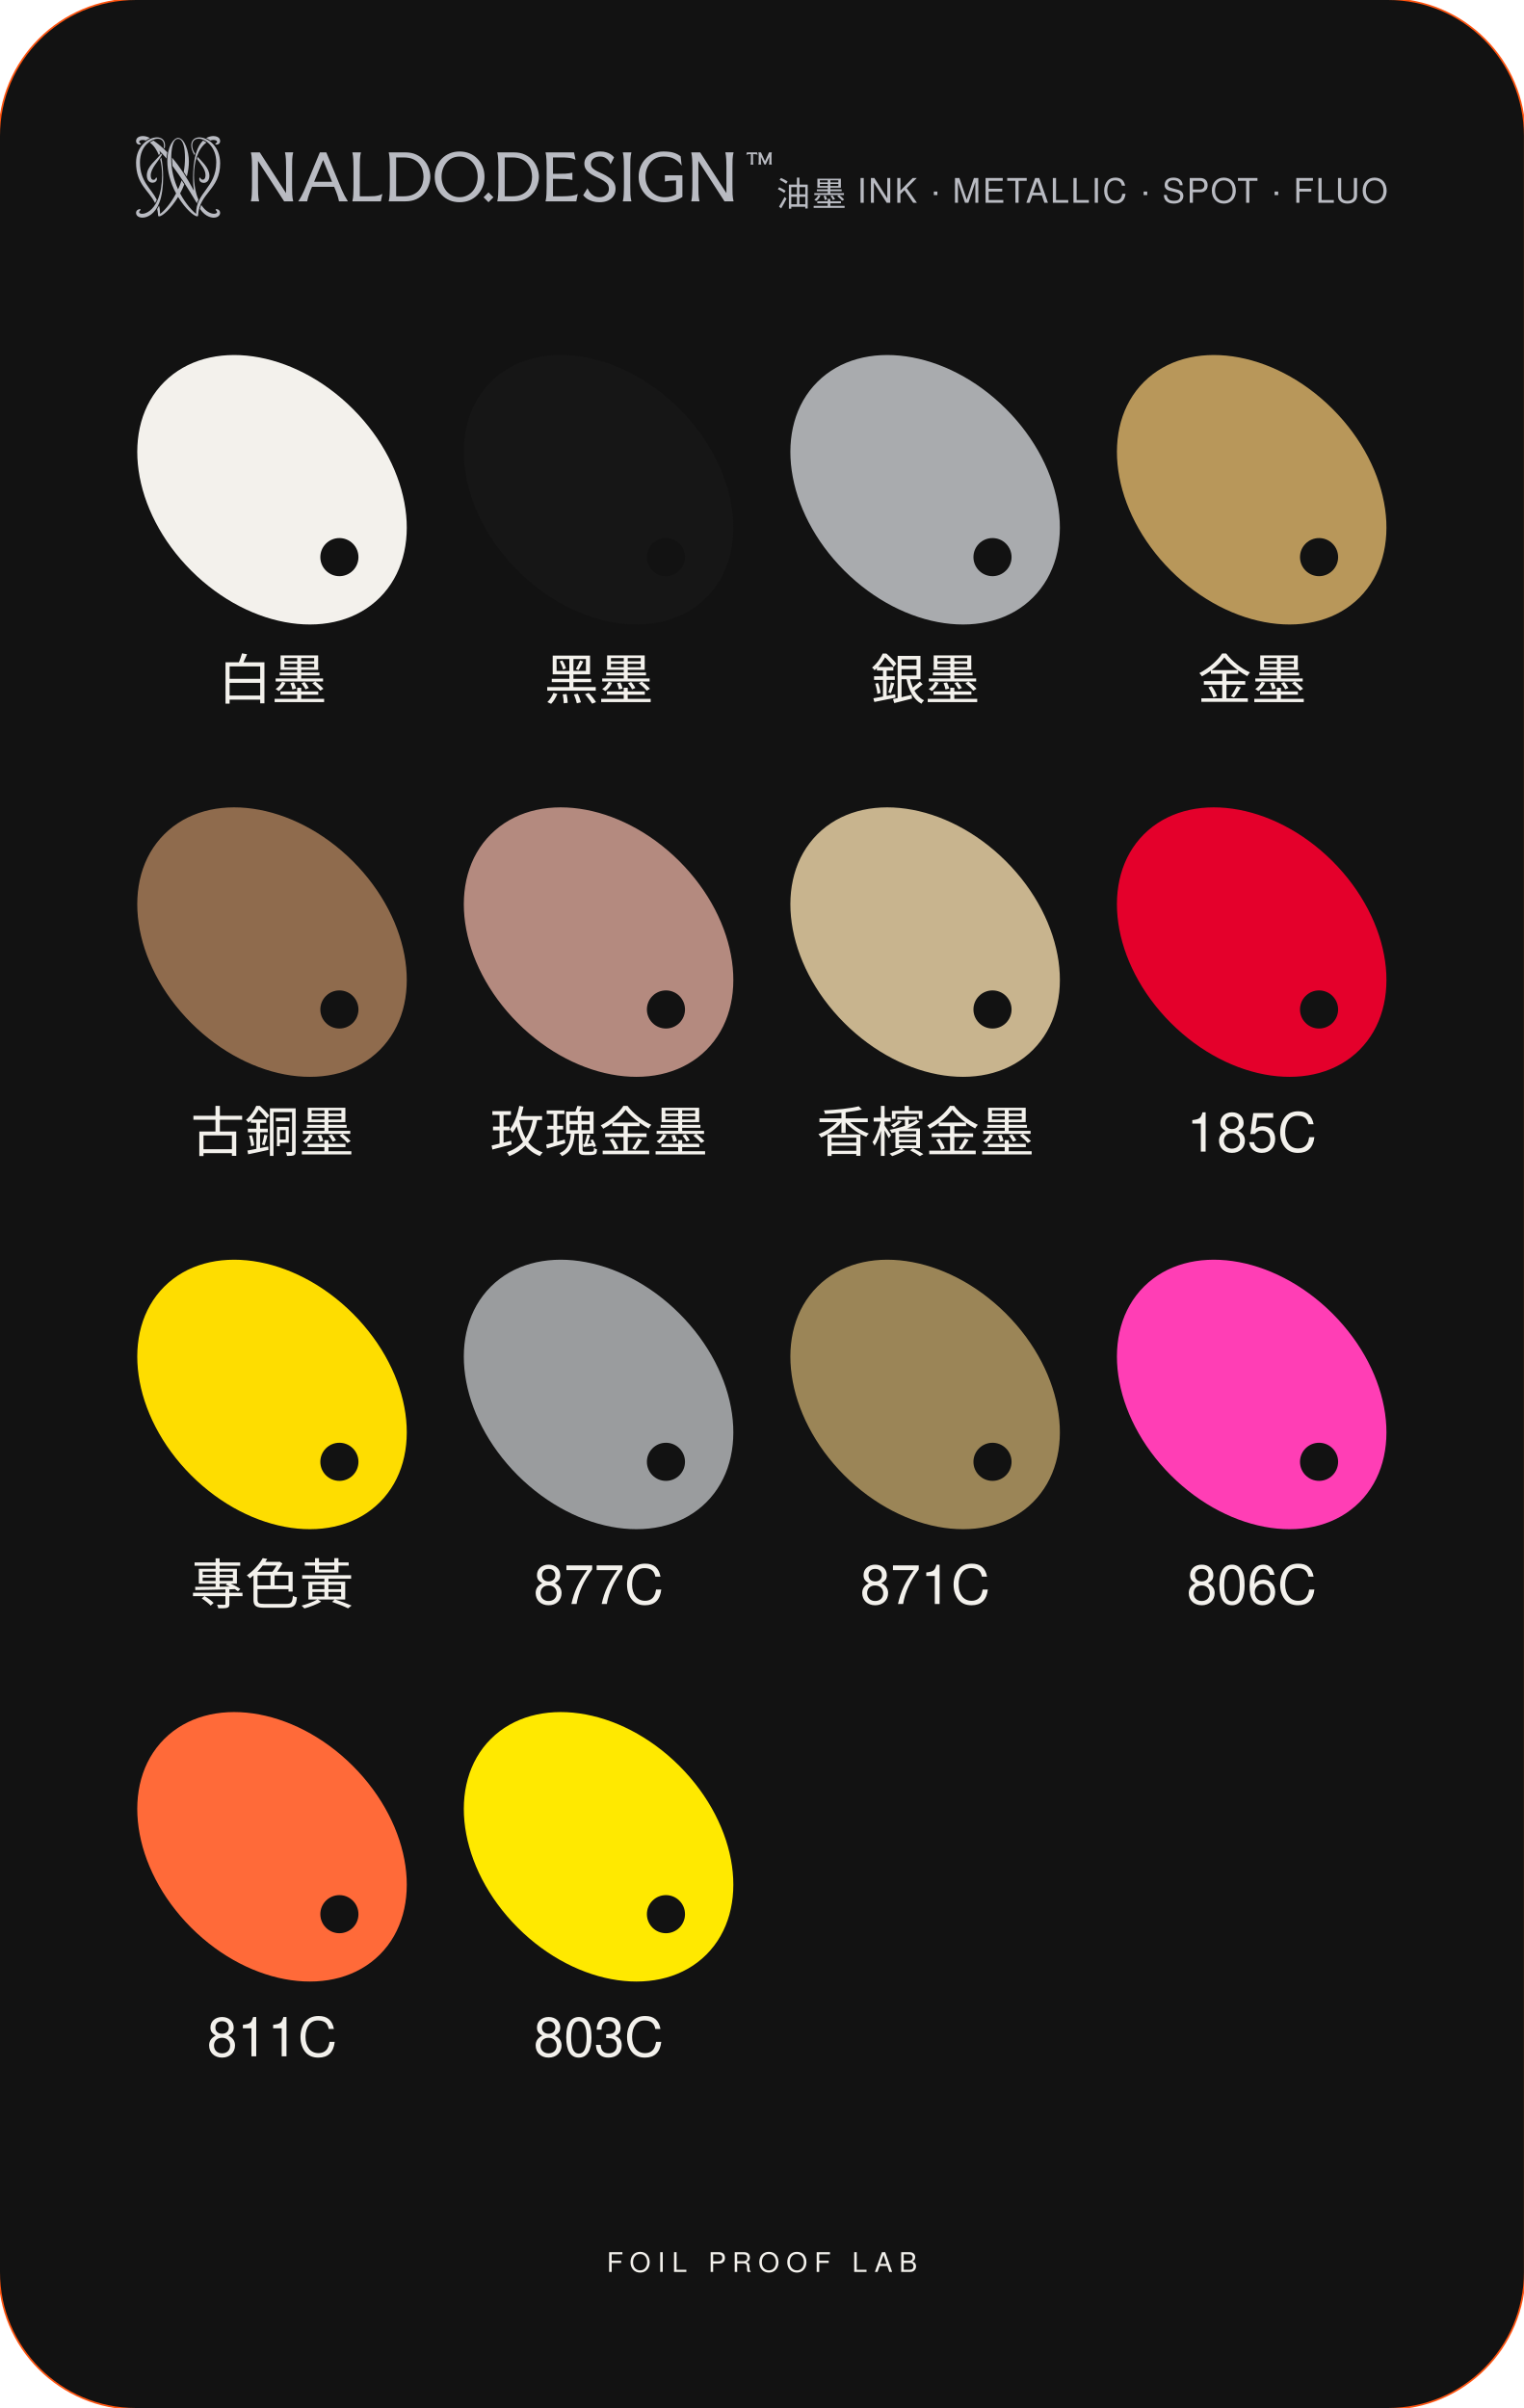
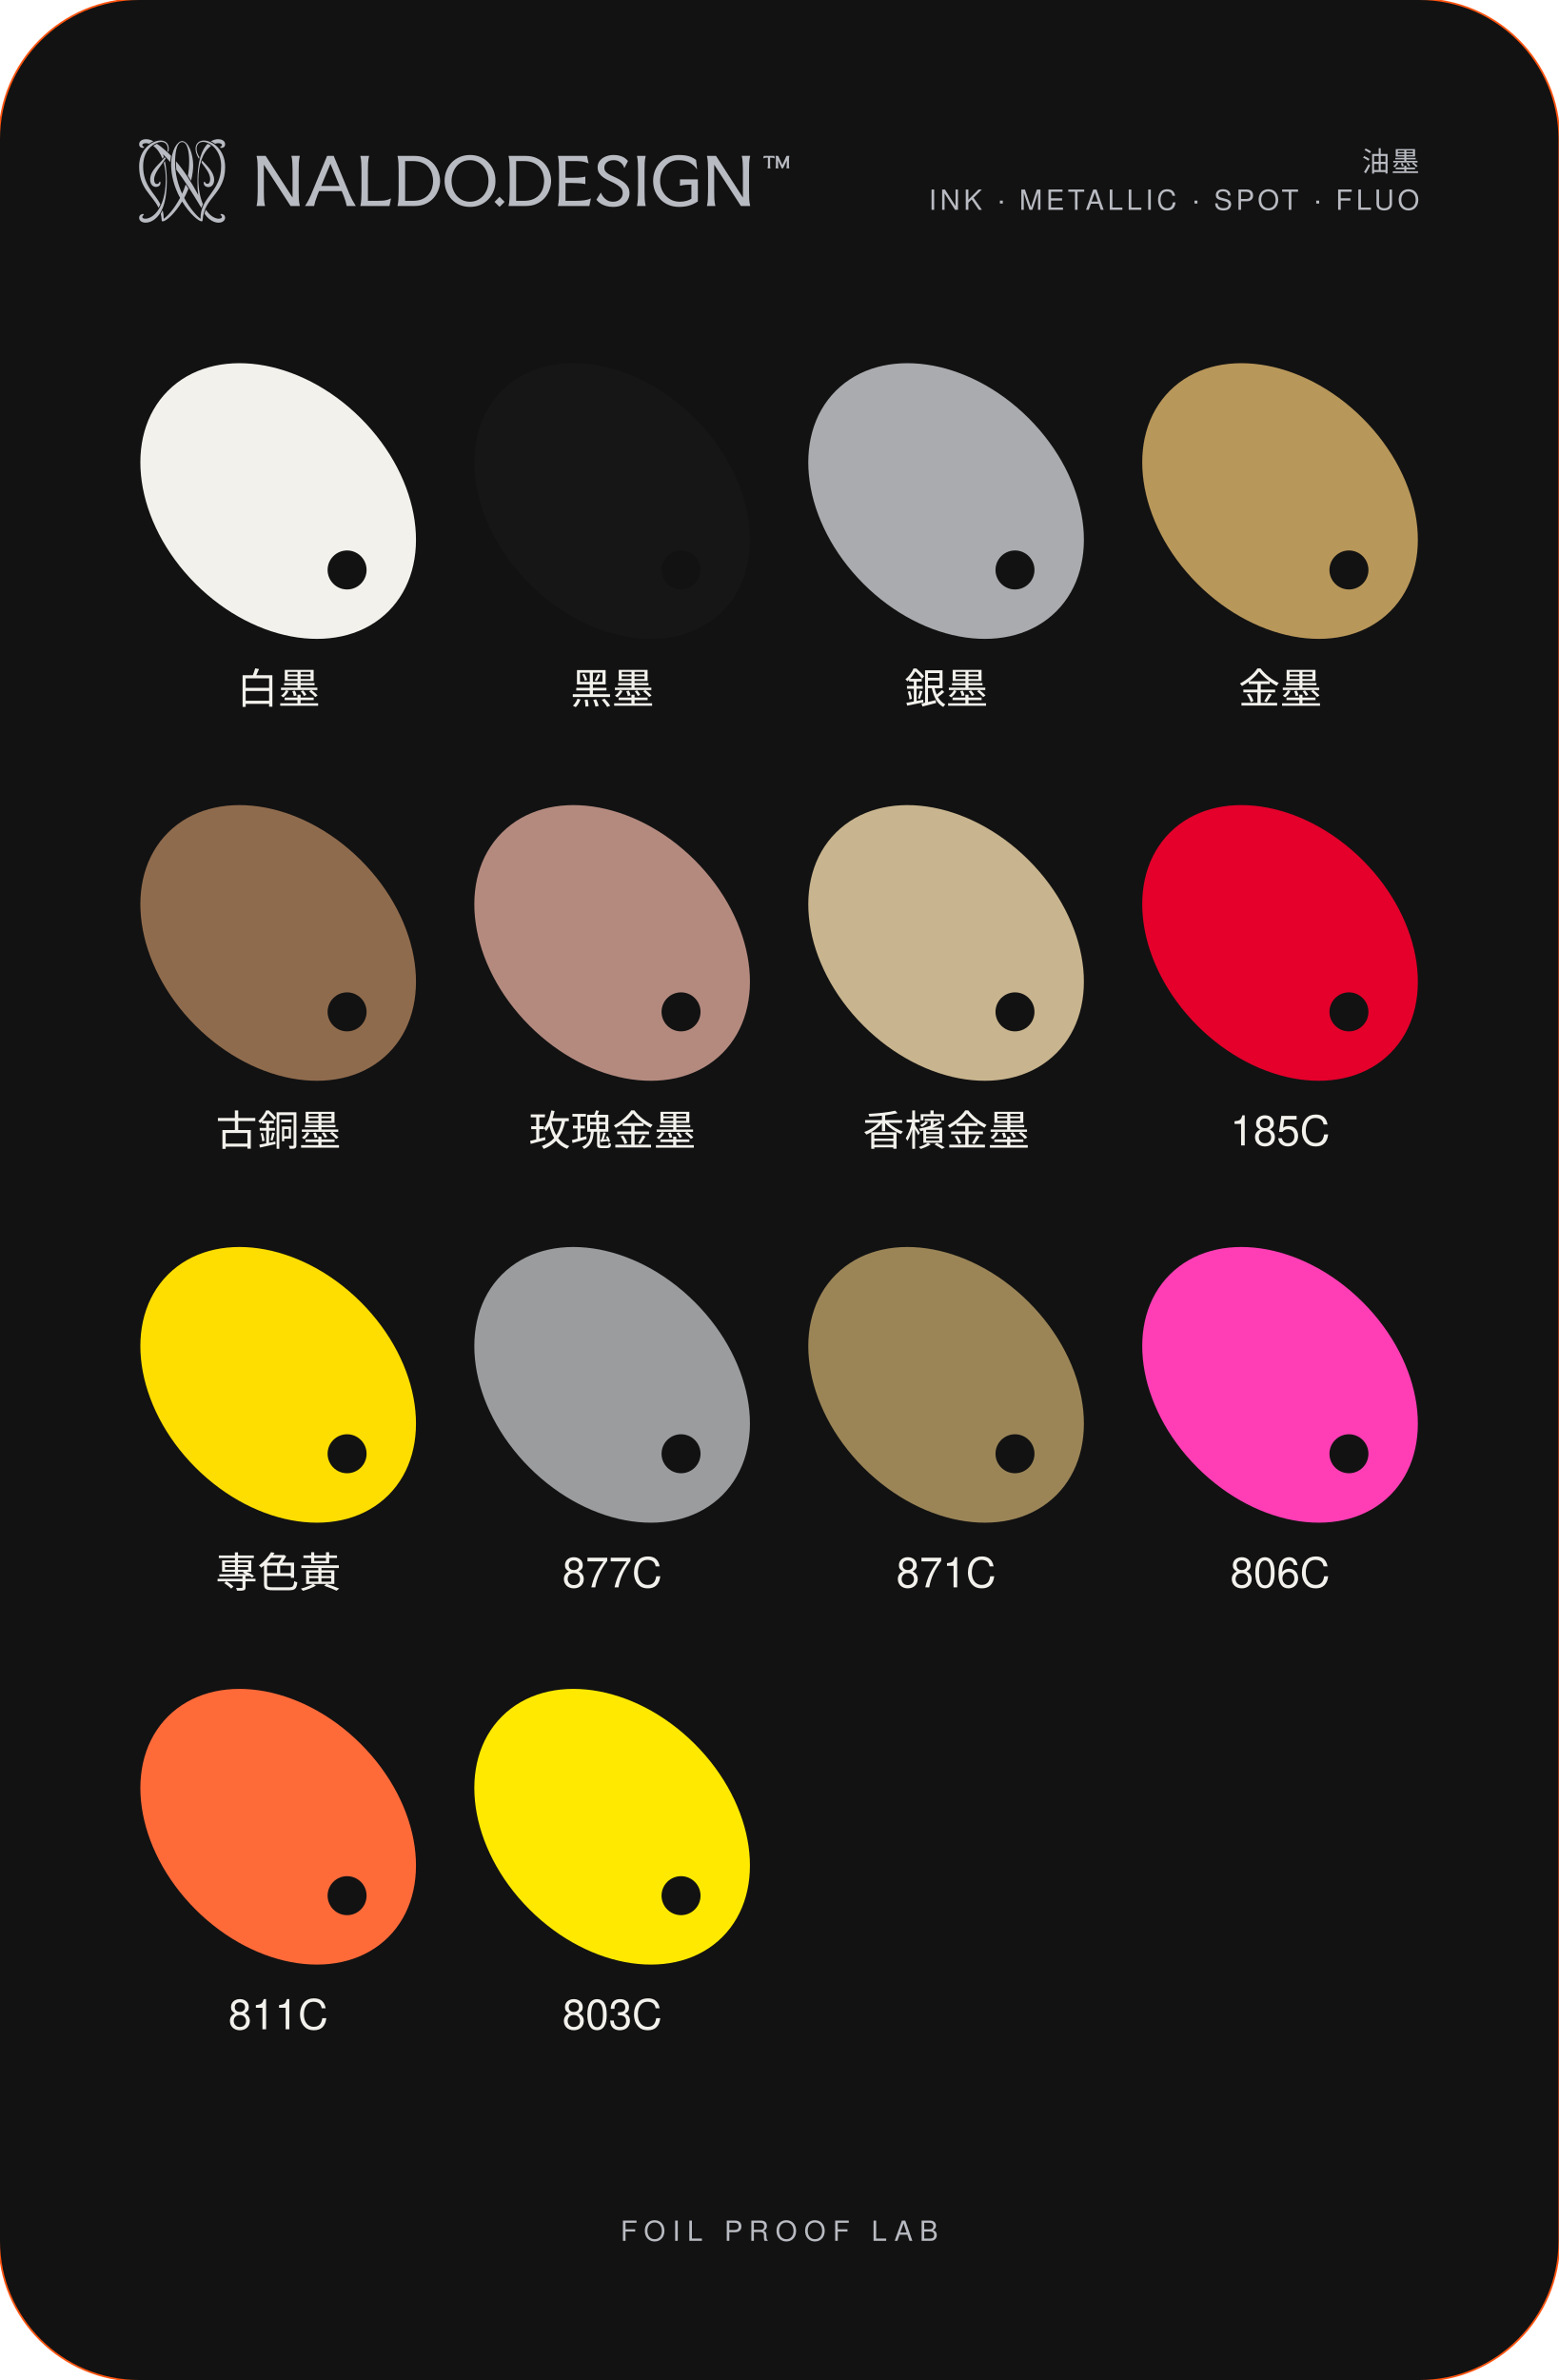
- <svg xmlns="http://www.w3.org/2000/svg" viewBox="0 0 448 708" width="448" height="708">
+ <svg xmlns="http://www.w3.org/2000/svg" viewBox="0 0 448 684" width="448" height="684">
  <g id="刀模">
-     <rect x="0" y="0" width="448" height="708" rx="40" fill="none" stroke="#ff5511" stroke-width="1" />
+     <rect x="0" y="0" width="448" height="684" rx="40" fill="none" stroke="#ff5511" stroke-width="1" />
  </g>
  <g id="紙_銅版紙 #121212 0.5mm">
-     <rect x="0" y="0" width="448" height="708" rx="40" fill="#121212" />
+     <rect x="0" y="0" width="448" height="684" rx="40" fill="#121212" />
  </g>
  <g id="印刷_白墨">
    <path transform="translate(40 104) scale(0.22409)" d="M284.421 72.421C362.526 150.526 378.355 261.33 319.777 319.909C261.198 378.487 150.394 362.658 72.289 284.553C-5.816 206.449 -21.645 95.645 36.934 37.066C95.513 -21.513 206.316 -5.684 284.421 72.421ZM284.421 249.198C274.658 239.435 258.829 239.435 249.066 249.198C239.303 258.961 239.303 274.79 249.066 284.553C258.829 294.316 274.658 294.316 284.421 284.553C294.184 274.79 294.184 258.961 284.421 249.198Z" fill="#f3f1ec" />
  </g>
  <g id="印刷_黑墨">
    <path transform="translate(136 104) scale(0.22409)" d="M284.421 72.421C362.526 150.526 378.355 261.33 319.777 319.909C261.198 378.487 150.394 362.658 72.289 284.553C-5.816 206.449 -21.645 95.645 36.934 37.066C95.513 -21.513 206.316 -5.684 284.421 72.421ZM284.421 249.198C274.658 239.435 258.829 239.435 249.066 249.198C239.303 258.961 239.303 274.79 249.066 284.553C258.829 294.316 274.658 294.316 284.421 284.553C294.184 274.79 294.184 258.961 284.421 249.198Z" fill="#161616" />
  </g>
  <g id="印刷_銀墨">
    <path transform="translate(232 104) scale(0.22409)" d="M284.421 72.421C362.526 150.526 378.355 261.33 319.777 319.909C261.198 378.487 150.394 362.658 72.289 284.553C-5.816 206.449 -21.645 95.645 36.934 37.066C95.513 -21.513 206.316 -5.684 284.421 72.421ZM284.421 249.198C274.658 239.435 258.829 239.435 249.066 249.198C239.303 258.961 239.303 274.79 249.066 284.553C258.829 294.316 274.658 294.316 284.421 284.553C294.184 274.79 294.184 258.961 284.421 249.198Z" fill="#a9abae" />
  </g>
  <g id="印刷_金墨">
    <path transform="translate(328 104) scale(0.22409)" d="M284.421 72.421C362.526 150.526 378.355 261.33 319.777 319.909C261.198 378.487 150.394 362.658 72.289 284.553C-5.816 206.449 -21.645 95.645 36.934 37.066C95.513 -21.513 206.316 -5.684 284.421 72.421ZM284.421 249.198C274.658 239.435 258.829 239.435 249.066 249.198C239.303 258.961 239.303 274.79 249.066 284.553C258.829 294.316 274.658 294.316 284.421 284.553C294.184 274.79 294.184 258.961 284.421 249.198Z" fill="#b8975a" />
  </g>
  <g id="印刷_古銅墨">
-     <path transform="translate(40 237) scale(0.22409)" d="M284.421 72.421C362.526 150.526 378.355 261.33 319.777 319.909C261.198 378.487 150.394 362.658 72.289 284.553C-5.816 206.449 -21.645 95.645 36.934 37.066C95.513 -21.513 206.316 -5.684 284.421 72.421ZM284.421 249.198C274.658 239.435 258.829 239.435 249.066 249.198C239.303 258.961 239.303 274.79 249.066 284.553C258.829 294.316 274.658 294.316 284.421 284.553C294.184 274.79 294.184 258.961 284.421 249.198Z" fill="#8f6b4d" />
+     <path transform="translate(40 231) scale(0.22409)" d="M284.421 72.421C362.526 150.526 378.355 261.33 319.777 319.909C261.198 378.487 150.394 362.658 72.289 284.553C-5.816 206.449 -21.645 95.645 36.934 37.066C95.513 -21.513 206.316 -5.684 284.421 72.421ZM284.421 249.198C274.658 239.435 258.829 239.435 249.066 249.198C239.303 258.961 239.303 274.79 249.066 284.553C258.829 294.316 274.658 294.316 284.421 284.553C294.184 274.79 294.184 258.961 284.421 249.198Z" fill="#8f6b4d" />
  </g>
  <g id="印刷_玫瑰金墨">
-     <path transform="translate(136 237) scale(0.22409)" d="M284.421 72.421C362.526 150.526 378.355 261.33 319.777 319.909C261.198 378.487 150.394 362.658 72.289 284.553C-5.816 206.449 -21.645 95.645 36.934 37.066C95.513 -21.513 206.316 -5.684 284.421 72.421ZM284.421 249.198C274.658 239.435 258.829 239.435 249.066 249.198C239.303 258.961 239.303 274.79 249.066 284.553C258.829 294.316 274.658 294.316 284.421 284.553C294.184 274.79 294.184 258.961 284.421 249.198Z" fill="#b48a7f" />
+     <path transform="translate(136 231) scale(0.22409)" d="M284.421 72.421C362.526 150.526 378.355 261.33 319.777 319.909C261.198 378.487 150.394 362.658 72.289 284.553C-5.816 206.449 -21.645 95.645 36.934 37.066C95.513 -21.513 206.316 -5.684 284.421 72.421ZM284.421 249.198C274.658 239.435 258.829 239.435 249.066 249.198C239.303 258.961 239.303 274.79 249.066 284.553C258.829 294.316 274.658 294.316 284.421 284.553C294.184 274.79 294.184 258.961 284.421 249.198Z" fill="#b48a7f" />
  </g>
  <g id="印刷_香檳金墨">
-     <path transform="translate(232 237) scale(0.22409)" d="M284.421 72.421C362.526 150.526 378.355 261.33 319.777 319.909C261.198 378.487 150.394 362.658 72.289 284.553C-5.816 206.449 -21.645 95.645 36.934 37.066C95.513 -21.513 206.316 -5.684 284.421 72.421ZM284.421 249.198C274.658 239.435 258.829 239.435 249.066 249.198C239.303 258.961 239.303 274.79 249.066 284.553C258.829 294.316 274.658 294.316 284.421 284.553C294.184 274.79 294.184 258.961 284.421 249.198Z" fill="#c8b48e" />
+     <path transform="translate(232 231) scale(0.22409)" d="M284.421 72.421C362.526 150.526 378.355 261.33 319.777 319.909C261.198 378.487 150.394 362.658 72.289 284.553C-5.816 206.449 -21.645 95.645 36.934 37.066C95.513 -21.513 206.316 -5.684 284.421 72.421ZM284.421 249.198C274.658 239.435 258.829 239.435 249.066 249.198C239.303 258.961 239.303 274.79 249.066 284.553C258.829 294.316 274.658 294.316 284.421 284.553C294.184 274.79 294.184 258.961 284.421 249.198Z" fill="#c8b48e" />
  </g>
  <g id="印刷_185C">
-     <path transform="translate(328 237) scale(0.22409)" d="M284.421 72.421C362.526 150.526 378.355 261.33 319.777 319.909C261.198 378.487 150.394 362.658 72.289 284.553C-5.816 206.449 -21.645 95.645 36.934 37.066C95.513 -21.513 206.316 -5.684 284.421 72.421ZM284.421 249.198C274.658 239.435 258.829 239.435 249.066 249.198C239.303 258.961 239.303 274.79 249.066 284.553C258.829 294.316 274.658 294.316 284.421 284.553C294.184 274.79 294.184 258.961 284.421 249.198Z" fill="#e4002b" />
+     <path transform="translate(328 231) scale(0.22409)" d="M284.421 72.421C362.526 150.526 378.355 261.33 319.777 319.909C261.198 378.487 150.394 362.658 72.289 284.553C-5.816 206.449 -21.645 95.645 36.934 37.066C95.513 -21.513 206.316 -5.684 284.421 72.421ZM284.421 249.198C274.658 239.435 258.829 239.435 249.066 249.198C239.303 258.961 239.303 274.79 249.066 284.553C258.829 294.316 274.658 294.316 284.421 284.553C294.184 274.79 294.184 258.961 284.421 249.198Z" fill="#e4002b" />
  </g>
  <g id="印刷_專色黃">
-     <path transform="translate(40 370) scale(0.22409)" d="M284.421 72.421C362.526 150.526 378.355 261.33 319.777 319.909C261.198 378.487 150.394 362.658 72.289 284.553C-5.816 206.449 -21.645 95.645 36.934 37.066C95.513 -21.513 206.316 -5.684 284.421 72.421ZM284.421 249.198C274.658 239.435 258.829 239.435 249.066 249.198C239.303 258.961 239.303 274.79 249.066 284.553C258.829 294.316 274.658 294.316 284.421 284.553C294.184 274.79 294.184 258.961 284.421 249.198Z" fill="#fedd00" />
+     <path transform="translate(40 358) scale(0.22409)" d="M284.421 72.421C362.526 150.526 378.355 261.33 319.777 319.909C261.198 378.487 150.394 362.658 72.289 284.553C-5.816 206.449 -21.645 95.645 36.934 37.066C95.513 -21.513 206.316 -5.684 284.421 72.421ZM284.421 249.198C274.658 239.435 258.829 239.435 249.066 249.198C239.303 258.961 239.303 274.79 249.066 284.553C258.829 294.316 274.658 294.316 284.421 284.553C294.184 274.79 294.184 258.961 284.421 249.198Z" fill="#fedd00" />
  </g>
  <g id="印刷_877C">
-     <path transform="translate(136 370) scale(0.22409)" d="M284.421 72.421C362.526 150.526 378.355 261.33 319.777 319.909C261.198 378.487 150.394 362.658 72.289 284.553C-5.816 206.449 -21.645 95.645 36.934 37.066C95.513 -21.513 206.316 -5.684 284.421 72.421ZM284.421 249.198C274.658 239.435 258.829 239.435 249.066 249.198C239.303 258.961 239.303 274.79 249.066 284.553C258.829 294.316 274.658 294.316 284.421 284.553C294.184 274.79 294.184 258.961 284.421 249.198Z" fill="#9a9c9e" />
+     <path transform="translate(136 358) scale(0.22409)" d="M284.421 72.421C362.526 150.526 378.355 261.33 319.777 319.909C261.198 378.487 150.394 362.658 72.289 284.553C-5.816 206.449 -21.645 95.645 36.934 37.066C95.513 -21.513 206.316 -5.684 284.421 72.421ZM284.421 249.198C274.658 239.435 258.829 239.435 249.066 249.198C239.303 258.961 239.303 274.79 249.066 284.553C258.829 294.316 274.658 294.316 284.421 284.553C294.184 274.79 294.184 258.961 284.421 249.198Z" fill="#9a9c9e" />
  </g>
  <g id="印刷_871C">
-     <path transform="translate(232 370) scale(0.22409)" d="M284.421 72.421C362.526 150.526 378.355 261.33 319.777 319.909C261.198 378.487 150.394 362.658 72.289 284.553C-5.816 206.449 -21.645 95.645 36.934 37.066C95.513 -21.513 206.316 -5.684 284.421 72.421ZM284.421 249.198C274.658 239.435 258.829 239.435 249.066 249.198C239.303 258.961 239.303 274.79 249.066 284.553C258.829 294.316 274.658 294.316 284.421 284.553C294.184 274.79 294.184 258.961 284.421 249.198Z" fill="#9b8557" />
+     <path transform="translate(232 358) scale(0.22409)" d="M284.421 72.421C362.526 150.526 378.355 261.33 319.777 319.909C261.198 378.487 150.394 362.658 72.289 284.553C-5.816 206.449 -21.645 95.645 36.934 37.066C95.513 -21.513 206.316 -5.684 284.421 72.421ZM284.421 249.198C274.658 239.435 258.829 239.435 249.066 249.198C239.303 258.961 239.303 274.79 249.066 284.553C258.829 294.316 274.658 294.316 284.421 284.553C294.184 274.79 294.184 258.961 284.421 249.198Z" fill="#9b8557" />
  </g>
  <g id="印刷_806C">
-     <path transform="translate(328 370) scale(0.22409)" d="M284.421 72.421C362.526 150.526 378.355 261.33 319.777 319.909C261.198 378.487 150.394 362.658 72.289 284.553C-5.816 206.449 -21.645 95.645 36.934 37.066C95.513 -21.513 206.316 -5.684 284.421 72.421ZM284.421 249.198C274.658 239.435 258.829 239.435 249.066 249.198C239.303 258.961 239.303 274.79 249.066 284.553C258.829 294.316 274.658 294.316 284.421 284.553C294.184 274.79 294.184 258.961 284.421 249.198Z" fill="#ff3eb5" />
+     <path transform="translate(328 358) scale(0.22409)" d="M284.421 72.421C362.526 150.526 378.355 261.33 319.777 319.909C261.198 378.487 150.394 362.658 72.289 284.553C-5.816 206.449 -21.645 95.645 36.934 37.066C95.513 -21.513 206.316 -5.684 284.421 72.421ZM284.421 249.198C274.658 239.435 258.829 239.435 249.066 249.198C239.303 258.961 239.303 274.79 249.066 284.553C258.829 294.316 274.658 294.316 284.421 284.553C294.184 274.79 294.184 258.961 284.421 249.198Z" fill="#ff3eb5" />
  </g>
  <g id="印刷_811C">
-     <path transform="translate(40 503) scale(0.22409)" d="M284.421 72.421C362.526 150.526 378.355 261.33 319.777 319.909C261.198 378.487 150.394 362.658 72.289 284.553C-5.816 206.449 -21.645 95.645 36.934 37.066C95.513 -21.513 206.316 -5.684 284.421 72.421ZM284.421 249.198C274.658 239.435 258.829 239.435 249.066 249.198C239.303 258.961 239.303 274.79 249.066 284.553C258.829 294.316 274.658 294.316 284.421 284.553C294.184 274.79 294.184 258.961 284.421 249.198Z" fill="#ff6a39" />
+     <path transform="translate(40 485) scale(0.22409)" d="M284.421 72.421C362.526 150.526 378.355 261.33 319.777 319.909C261.198 378.487 150.394 362.658 72.289 284.553C-5.816 206.449 -21.645 95.645 36.934 37.066C95.513 -21.513 206.316 -5.684 284.421 72.421ZM284.421 249.198C274.658 239.435 258.829 239.435 249.066 249.198C239.303 258.961 239.303 274.79 249.066 284.553C258.829 294.316 274.658 294.316 284.421 284.553C294.184 274.79 294.184 258.961 284.421 249.198Z" fill="#ff6a39" />
  </g>
  <g id="印刷_803C">
-     <path transform="translate(136 503) scale(0.22409)" d="M284.421 72.421C362.526 150.526 378.355 261.33 319.777 319.909C261.198 378.487 150.394 362.658 72.289 284.553C-5.816 206.449 -21.645 95.645 36.934 37.066C95.513 -21.513 206.316 -5.684 284.421 72.421ZM284.421 249.198C274.658 239.435 258.829 239.435 249.066 249.198C239.303 258.961 239.303 274.79 249.066 284.553C258.829 294.316 274.658 294.316 284.421 284.553C294.184 274.79 294.184 258.961 284.421 249.198Z" fill="#ffe900" />
+     <path transform="translate(136 485) scale(0.22409)" d="M284.421 72.421C362.526 150.526 378.355 261.33 319.777 319.909C261.198 378.487 150.394 362.658 72.289 284.553C-5.816 206.449 -21.645 95.645 36.934 37.066C95.513 -21.513 206.316 -5.684 284.421 72.421ZM284.421 249.198C274.658 239.435 258.829 239.435 249.066 249.198C239.303 258.961 239.303 274.79 249.066 284.553C258.829 294.316 274.658 294.316 284.421 284.553C294.184 274.79 294.184 258.961 284.421 249.198Z" fill="#ffe900" />
  </g>
  <g id="燙箔_霧銀 MS-03">
    <g id="logo" transform="translate(40 40) scale(0.12) translate(-200.0 -200.0)" fill="#b9bbc2">
      <path d="M263.644 245.786C254.719 261.592 235.894 279.223 235.894 296.736C235.894 302.818 237.929 307.285 242.488 307.285C248.461 307.285 247.679 301.724 249.638 301.724C250.387 301.724 251.085 302.12 251.085 304.854C251.085 310.784 245.971 314.376 240.402 314.376C233.715 314.376 226.354 309.203 226.354 296.711C226.354 273.696 249.277 259.918 261.213 243.203C261.348 243.338 262.433 244.473 263.644 245.786Z" />
      <path d="M271.004 222.905C271.004 225.303 270.702 227.885 270.054 230.636C269.347 229.963 268.632 229.29 267.917 228.634C267.917 228.466 268.38 226.615 268.38 223.604C268.38 212.281 262.021 206.612 253.054 206.612C249.235 206.612 244.936 207.638 240.453 209.699H240.444C240.36 209.749 235.33 212.063 231.931 214.78H231.906V214.796C216.302 226.144 209.539 244.852 209.539 264.527C209.539 311.541 236.836 328.163 250.799 356.014C249.302 359.371 248.082 361.701 246.526 364.393C231.629 333.075 200 318.876 200 264.981C200 225.252 230.081 203.18 251.085 203.18C262.349 203.18 271.004 209.531 271.004 222.897V222.905Z" />
      <path d="M405.998 267.026C405.998 223.208 373.949 203.213 355.047 203.213C342.858 203.213 335.128 210.919 335.128 222.948C335.128 229.829 337.651 238.123 343.321 247.199C343.666 245.794 344.044 244.415 344.44 243.06C339.897 236.524 337.593 229.357 337.593 223.116C337.593 213.35 343.245 205.846 354.845 206.57C371.257 207.596 396.459 227.137 396.459 264.351C396.459 327.254 346.156 337.769 347.098 390.604C339.763 385.422 322.291 367.673 307.899 340.587C311.625 333.673 315.091 326.279 318.111 318.506C317.202 317.076 314.645 313.139 311.516 308.412C309.034 316.243 306.115 323.654 302.944 330.594C293.136 309.304 286.078 283.446 286.078 255.754C286.078 237.265 288.636 206.915 302.995 206.915C315.562 206.915 319.844 229.719 319.844 253.129C319.844 265.629 318.624 278.289 316.79 287.752C318.599 290.503 321.593 295.096 324.302 299.487C327.969 285.532 329.408 273.158 329.408 262.374C329.408 237.029 318.758 205.047 303.003 204.467C292.404 204.509 276.413 225.084 276.581 261.684C276.691 285.599 283.454 313.686 298.032 340.596C284.06 367.169 267.084 385.22 258.841 390.68C258.841 383.681 258.101 377.095 256.326 370.432C254.988 373.259 253.398 376.186 251.691 378.836C253.777 387.265 253.642 391.975 253.979 394.44C254.105 395.323 254.29 395.92 254.66 396.299C255.03 396.677 255.594 396.82 256.46 396.82C264.435 396.82 285.506 378.129 302.969 349.209C320.752 378.449 342.295 396.837 349.832 396.837C350.404 396.837 350.883 396.61 351.253 396.24C351.699 395.794 351.977 395.13 352.01 394.44C354.997 338.56 405.989 331.738 405.989 267.017L405.998 267.026Z" />
      <path d="M379.669 297.3C379.669 309.732 372.426 314.754 365.755 314.754C360.069 314.754 354.795 311.104 354.795 305.291C354.795 302.145 355.695 301.817 356.317 301.817C357.529 301.817 357.899 303.928 359.413 305.442C360.263 306.292 361.768 306.965 363.383 306.965C366.529 306.965 370.104 304.408 370.104 295.575C370.104 281.872 359.001 269.213 349.319 255.956C349.529 255.207 350.572 251.851 350.841 251.043C361.718 263.198 379.669 278.482 379.669 297.3Z" />
      <path d="M234.018 204.971C230.569 206.511 226.91 208.732 224.007 210.919C221.131 209.943 218.489 209.548 216.21 209.548C210.893 209.548 207.503 211.718 207.503 213.871C207.503 217.413 211.962 217.614 211.962 219.272C211.962 220.306 210.506 220.971 208.614 220.971C205.081 220.971 200.017 218.666 200.017 212.222C200.017 204.475 207.344 200.008 216.613 200.008C222.106 200.008 228.289 201.581 234.018 204.971Z" />
      <path d="M266.344 300.69C266.344 323.292 263.552 346.896 256.654 364.275C246.509 390.259 228.6 399.924 215.629 399.924C206.629 399.924 200 395.273 200 388.19C200 381.965 205.653 379.105 208.942 379.105C210.296 379.105 211.264 379.593 211.264 380.527C211.264 381.805 207.512 383.471 207.512 386.364C207.512 388.779 210.406 390.495 214.897 390.495C224.63 390.495 241.824 382.419 253.138 355.939C260.422 339.14 263.787 317.404 263.787 296.694C263.787 282.184 262.138 268.17 259.026 256.721C259.968 255.392 260.893 254.046 261.794 252.692C264.611 265.722 266.344 282.89 266.344 300.69Z" />
      <path d="M405.989 212.222C405.989 218.666 400.925 220.954 397.392 220.954C395.5 220.954 394.044 220.298 394.044 219.271C394.044 217.614 398.494 217.412 398.494 213.871C398.494 211.827 395.188 209.531 389.779 209.531C387.491 209.531 384.825 209.943 381.881 210.961C378.752 208.664 375.126 206.578 371.795 205.081C378.255 201.211 384.615 200 389.695 200C395.769 200 405.989 202.725 405.989 212.222Z" />
      <path d="M405.955 388.055C405.955 393.725 401.001 400 389.746 400C388.333 400 370.55 399.798 356.586 378.44C357.276 375.723 358.395 372.275 359.791 368.893C370.634 385.363 383.084 390.427 390.865 390.427C395.508 390.427 398.494 388.627 398.494 386.364C398.494 383.471 394.734 381.805 394.734 380.527C394.734 379.492 395.575 379.155 396.652 379.155C402.608 379.155 405.955 383.395 405.955 388.055Z" />
      <path d="M276.548 239.99C276.548 240.225 275.168 245.702 274.621 255.013C266.108 244.995 260.742 239.645 256.998 235.902C257.73 237.87 258.605 240.486 259.169 242.438C258.235 243.716 256.99 245.306 255.77 246.736C251.32 235.136 243.876 223.133 233.723 216.058C234.463 215.318 238.863 212.651 242.496 211.062H242.505C261.053 223.402 276.077 239.502 276.548 239.99Z" />
      <path d="M341.925 296.728C341.925 318.397 345.903 339.881 352.81 355.829C352.751 355.922 350.538 360.389 349.049 364.653C326.388 326.952 308.656 298.763 289.081 273.04C288.198 264.939 288.08 257.865 288.139 252.793C308.992 277.221 325.942 304.862 338.997 328.979C339.948 330.745 340.873 332.487 341.782 334.203C341.521 332.352 341.285 330.451 341.075 328.491C340.84 328.491 339.712 317.396 339.712 301.893C339.712 284.556 341.117 261.701 346.745 242.699C351.253 227.54 357.478 217.539 364.098 211.062H364.107C366.916 212.239 370.003 214.107 372.401 215.932C350.9 231.208 341.925 264.174 341.925 296.728Z" />
      <path d="M503.087 240.008L567.496 339.872V274.225C567.496 268.444 567.342 262.664 567.032 256.884C566.825 251.104 566.051 245.427 564.709 239.853H584.992C583.65 245.427 582.824 251.104 582.515 256.884C582.308 262.664 582.205 268.444 582.205 274.225V325.473C582.205 331.253 582.308 337.085 582.515 342.969C582.824 348.749 583.65 354.426 584.992 360H562.697L498.752 260.909V325.628C498.752 331.408 498.855 337.189 499.062 342.969C499.372 348.749 500.197 354.426 501.539 360H481.257C482.598 354.426 483.373 348.749 483.579 342.969C483.889 337.189 484.044 331.408 484.044 325.628V274.38C484.044 268.599 483.889 262.819 483.579 257.039C483.373 251.258 482.598 245.581 481.257 240.008H503.087ZM650.263 240.008H666.056L704.453 332.905C706.518 337.447 708.634 341.833 710.801 346.065C713.072 350.194 715.808 354.839 719.007 360H697.176C696.557 356.697 695.68 353.084 694.544 349.162C693.409 345.136 691.499 339.717 688.816 332.905L685.255 324.389H631.064L627.503 332.905C624.923 339.717 623.013 345.136 621.775 349.162C620.639 353.084 619.762 356.697 619.143 360H597.312C600.512 355.149 603.144 350.762 605.208 346.84C607.376 342.814 609.388 338.685 611.246 334.453L650.263 240.008ZM636.174 312.003H680.145L658.16 258.742L636.174 312.003ZM729.83 360C731.171 354.426 731.946 348.749 732.152 342.969C732.462 337.189 732.617 331.408 732.617 325.628V274.38C732.617 268.599 732.462 262.819 732.152 257.039C731.946 251.258 731.171 245.581 729.83 240.008H750.886C749.545 245.581 748.719 251.258 748.409 257.039C748.203 262.819 748.099 268.599 748.099 274.38V347.614H769.776C775.453 347.614 780.252 347.459 784.175 347.149C788.097 346.736 791.555 346.117 794.548 345.291C797.645 344.362 800.586 343.175 803.373 341.73L799.657 360H729.83ZM859.607 240.008C870.135 240.008 879.218 241.866 886.856 245.581C894.598 249.194 900.997 253.994 906.055 259.98C911.113 265.864 914.829 272.315 917.203 279.334C919.68 286.353 920.919 293.217 920.919 299.926C920.919 306.636 919.68 313.5 917.203 320.519C914.829 327.538 911.113 334.04 906.055 340.027C900.997 346.014 894.598 350.865 886.856 354.581C879.218 358.194 870.135 360 859.607 360H818.887C820.228 354.426 821.003 348.749 821.209 342.969C821.519 337.189 821.673 331.408 821.673 325.628V274.38C821.673 268.599 821.519 262.819 821.209 257.039C821.003 251.258 820.228 245.581 818.887 240.008H859.607ZM837.156 347.614H854.962C864.768 347.614 872.819 346.117 879.115 343.124C885.515 340.13 890.521 336.26 894.133 331.511C897.849 326.66 900.43 321.499 901.875 316.029C903.423 310.455 904.197 305.087 904.197 299.926C904.197 294.765 903.423 289.45 901.875 283.979C900.43 278.405 897.849 273.244 894.133 268.496C890.521 263.645 885.515 259.774 879.115 256.884C872.819 253.891 864.768 252.394 854.962 252.394H837.156V347.614ZM992.554 362.168C983.677 362.168 975.523 360.619 968.091 357.523C960.659 354.323 954.208 349.885 948.737 344.207C943.37 338.53 939.189 331.924 936.196 324.389C933.203 316.854 931.706 308.7 931.706 299.926C931.706 291.153 933.203 282.998 936.196 275.463C939.189 267.928 943.37 261.374 948.737 255.8C954.208 250.123 960.659 245.736 968.091 242.64C975.523 239.44 983.677 237.84 992.554 237.84C1001.43 237.84 1009.58 239.388 1017.02 242.485C1024.45 245.581 1030.9 249.968 1036.37 255.645C1041.84 261.219 1046.07 267.774 1049.07 275.309C1052.06 282.844 1053.56 291.05 1053.56 299.926C1053.56 308.7 1052.06 316.854 1049.07 324.389C1046.07 331.924 1041.84 338.53 1036.37 344.207C1030.9 349.885 1024.45 354.323 1017.02 357.523C1009.58 360.619 1001.43 362.168 992.554 362.168ZM992.399 349.781C999.108 349.781 1005.2 348.439 1010.67 345.756C1016.14 343.072 1020.84 339.459 1024.76 334.918C1028.68 330.273 1031.67 324.957 1033.74 318.97C1035.8 312.88 1036.83 306.532 1036.83 299.926C1036.83 293.217 1035.8 286.869 1033.74 280.882C1031.67 274.896 1028.68 269.632 1024.76 265.09C1020.84 260.445 1016.14 256.832 1010.67 254.252C1005.2 251.568 999.108 250.226 992.399 250.226C985.69 250.226 979.6 251.568 974.129 254.252C968.762 256.832 964.169 260.445 960.349 265.09C956.53 269.735 953.589 275.051 951.524 281.037C949.46 286.921 948.428 293.217 948.428 299.926C948.428 306.532 949.46 312.88 951.524 318.97C953.589 324.957 956.53 330.273 960.349 334.918C964.169 339.459 968.762 343.072 974.129 345.756C979.6 348.439 985.69 349.781 992.399 349.781ZM1063.4 338.014L1075.48 350.091L1063.4 362.168L1051.32 350.091L1063.4 338.014ZM1125.57 240.008C1136.1 240.008 1145.18 241.866 1152.82 245.581C1160.56 249.194 1166.96 253.994 1172.02 259.98C1177.07 265.864 1180.79 272.315 1183.16 279.334C1185.64 286.353 1186.88 293.217 1186.88 299.926C1186.88 306.636 1185.64 313.5 1183.16 320.519C1180.79 327.538 1177.07 334.04 1172.02 340.027C1166.96 346.014 1160.56 350.865 1152.82 354.581C1145.18 358.194 1136.1 360 1125.57 360H1084.85C1086.19 354.426 1086.96 348.749 1087.17 342.969C1087.48 337.189 1087.63 331.408 1087.63 325.628V274.38C1087.63 268.599 1087.48 262.819 1087.17 257.039C1086.96 251.258 1086.19 245.581 1084.85 240.008H1125.57ZM1103.12 347.614H1120.92C1130.73 347.614 1138.78 346.117 1145.08 343.124C1151.48 340.13 1156.48 336.26 1160.09 331.511C1163.81 326.66 1166.39 321.499 1167.84 316.029C1169.38 310.455 1170.16 305.087 1170.16 299.926C1170.16 294.765 1169.38 289.45 1167.84 283.979C1166.39 278.405 1163.81 273.244 1160.09 268.496C1156.48 263.645 1151.48 259.774 1145.08 256.884C1138.78 253.891 1130.73 252.394 1120.92 252.394H1103.12V347.614ZM1272.91 240.008L1276.63 258.277C1273.84 256.832 1270.9 255.697 1267.8 254.871C1264.81 253.942 1261.35 253.323 1257.43 253.013C1253.51 252.6 1248.71 252.394 1243.03 252.394H1221.36V292.495H1234.52C1240.3 292.495 1246.08 292.391 1251.86 292.185C1257.64 291.875 1263.31 291.05 1268.89 289.708V307.668C1263.31 306.326 1257.64 305.552 1251.86 305.345C1246.08 305.036 1240.3 304.881 1234.52 304.881H1221.36V347.614H1244.27C1252.73 347.614 1260.11 347.201 1266.41 346.375C1272.81 345.446 1278.07 343.898 1282.2 341.73L1278.49 360H1203.09C1204.43 354.426 1205.2 348.749 1205.41 342.969C1205.72 337.189 1205.87 331.408 1205.87 325.628V274.38C1205.87 268.599 1205.72 262.819 1205.41 257.039C1205.2 251.258 1204.43 245.581 1203.09 240.008H1272.91ZM1371.05 252.239L1362.54 268.961H1362.07C1361.35 266.07 1359.91 263.18 1357.74 260.29C1355.67 257.4 1352.89 255.026 1349.38 253.168C1345.97 251.207 1341.74 250.226 1336.68 250.226C1330.18 250.226 1324.81 251.878 1320.58 255.181C1316.45 258.484 1314.39 262.871 1314.39 268.341C1314.39 272.573 1315.78 276.083 1318.57 278.87C1321.35 281.553 1324.97 283.979 1329.4 286.147C1333.84 288.211 1338.54 290.43 1343.49 292.804C1348.76 295.281 1353.76 298.172 1358.51 301.475C1363.26 304.674 1367.13 308.545 1370.12 313.087C1373.12 317.525 1374.61 322.893 1374.61 329.189C1374.61 335.692 1373.01 341.421 1369.82 346.375C1366.72 351.33 1362.23 355.2 1356.34 357.987C1350.56 360.774 1343.6 362.168 1335.44 362.168C1329.04 362.168 1323.47 361.445 1318.72 360C1313.97 358.555 1309.95 356.852 1306.64 354.891C1303.45 352.826 1300.92 350.865 1299.06 349.007C1297.2 347.149 1295.96 345.807 1295.34 344.982L1305.72 328.105H1306.18C1307.52 331.511 1309.43 334.866 1311.91 338.169C1314.49 341.472 1317.69 344.259 1321.51 346.53C1325.43 348.697 1330.08 349.781 1335.44 349.781C1342.15 349.781 1347.62 347.872 1351.85 344.053C1356.19 340.13 1358.36 335.176 1358.36 329.189C1358.36 323.099 1356.29 318.248 1352.16 314.635C1348.04 310.919 1342.98 307.616 1336.99 304.726C1332.66 302.558 1328.22 300.442 1323.68 298.378C1319.24 296.21 1315.11 293.785 1311.29 291.101C1307.47 288.314 1304.37 285.063 1302 281.347C1299.63 277.631 1298.39 273.141 1298.28 267.877C1298.18 262.096 1299.73 256.987 1302.93 252.549C1306.13 248.007 1310.67 244.446 1316.55 241.866C1322.44 239.182 1329.25 237.84 1336.99 237.84C1342.87 237.84 1347.88 238.511 1352.01 239.853C1356.24 241.091 1359.7 242.64 1362.38 244.498C1365.07 246.252 1367.08 247.904 1368.42 249.452C1369.87 250.897 1370.74 251.826 1371.05 252.239ZM1413.48 240.008C1412.14 245.581 1411.31 251.258 1411 257.039C1410.8 262.819 1410.69 268.599 1410.69 274.38V325.628C1410.69 331.408 1410.8 337.189 1411 342.969C1411.31 348.749 1412.14 354.426 1413.48 360H1392.42C1393.77 354.426 1394.54 348.749 1394.75 342.969C1395.06 337.189 1395.21 331.408 1395.21 325.628V274.38C1395.21 268.599 1395.06 262.819 1394.75 257.039C1394.54 251.258 1393.77 245.581 1392.42 240.008H1413.48ZM1538.41 349.162C1531.29 353.807 1524.07 357.161 1516.74 359.226C1509.41 361.187 1501.72 362.168 1493.67 362.168C1484.48 362.168 1476.07 360.619 1468.43 357.523C1460.79 354.323 1454.19 349.885 1448.61 344.207C1443.14 338.53 1438.86 331.924 1435.76 324.389C1432.77 316.854 1431.27 308.7 1431.27 299.926C1431.27 291.153 1432.72 282.998 1435.61 275.463C1438.6 267.928 1442.78 261.374 1448.15 255.8C1453.62 250.123 1460.02 245.736 1467.35 242.64C1474.78 239.44 1482.98 237.84 1491.96 237.84C1502.18 237.84 1510.49 238.821 1516.89 240.782C1523.29 242.743 1529.02 245.685 1534.08 249.607L1536.55 272.057H1536.09C1531.96 265.761 1526.39 260.548 1519.37 256.419C1512.45 252.291 1503.32 250.226 1491.96 250.226C1483.09 250.226 1475.35 252.497 1468.74 257.039C1462.13 261.58 1457.02 267.619 1453.41 275.154C1449.8 282.586 1447.99 290.843 1447.99 299.926C1447.99 306.739 1449.13 313.138 1451.4 319.125C1453.67 325.112 1456.92 330.428 1461.15 335.073C1465.39 339.614 1470.39 343.227 1476.17 345.911C1481.95 348.491 1488.35 349.781 1495.37 349.781C1500.84 349.781 1506 349.11 1510.85 347.769C1515.7 346.427 1519.73 344.724 1522.93 342.659V308.752C1518.29 308.855 1513.69 309.061 1509.15 309.371C1504.61 309.681 1500.07 310.403 1495.53 311.539V296.21H1538.41V349.162ZM1581.9 240.008L1646.31 339.872V274.225C1646.31 268.444 1646.15 262.664 1645.84 256.884C1645.64 251.104 1644.86 245.427 1643.52 239.853H1663.8C1662.46 245.427 1661.64 251.104 1661.33 256.884C1661.12 262.664 1661.02 268.444 1661.02 274.225V325.473C1661.02 331.253 1661.12 337.085 1661.33 342.969C1661.64 348.749 1662.46 354.426 1663.8 360H1641.51L1577.57 260.909V325.628C1577.57 331.408 1577.67 337.189 1577.87 342.969C1578.18 348.749 1579.01 354.426 1580.35 360H1560.07C1561.41 354.426 1562.19 348.749 1562.39 342.969C1562.7 337.189 1562.86 331.408 1562.86 325.628V274.38C1562.86 268.599 1562.7 262.819 1562.39 257.039C1562.19 251.258 1561.41 245.581 1560.07 240.008H1581.9Z" />
      <path d="M1721.42 240L1722.74 246.17C1721.42 245.509 1719.87 244.848 1718.33 244.627C1716.79 244.407 1714.37 244.187 1711.5 244.187V258.509C1711.5 260.492 1711.5 262.475 1711.5 264.238C1711.5 266.221 1711.94 267.984 1712.38 269.967H1705.33C1705.77 268.204 1705.99 266.221 1706.21 264.238C1706.43 262.255 1706.21 260.492 1706.21 258.509V244.187C1703.35 244.187 1701.15 244.187 1699.6 244.627C1698.06 244.848 1696.52 245.509 1694.98 246.17L1696.3 240H1721.86H1721.42ZM1730.89 240L1740.81 261.814L1750.72 240H1757.55C1757.11 241.763 1756.89 243.746 1756.67 245.729C1756.67 247.712 1756.67 249.695 1756.67 251.458V258.289C1756.67 260.272 1756.67 262.255 1756.67 264.018C1756.67 266.001 1757.11 267.763 1757.55 269.747H1750.5C1750.94 267.984 1751.16 266.001 1751.38 264.018C1751.38 262.034 1751.38 260.272 1751.38 258.289V250.356V250.797L1742.57 269.747H1739.26L1730.67 250.797V258.289C1730.67 260.272 1730.67 262.255 1730.67 264.018C1730.67 265.78 1730.89 267.763 1731.55 269.747H1724.5C1724.94 267.984 1725.16 266.001 1725.38 264.018C1725.38 262.034 1725.38 260.272 1725.38 258.289V251.458C1725.38 249.475 1725.38 247.492 1725.38 245.729C1725.38 243.746 1724.94 241.983 1724.5 240H1731.33H1730.89Z" />
    </g>
-     <text x="408" y="60.6" text-anchor="end" font-family="Helvetica, Arial, sans-serif" font-size="10" letter-spacing=".5" fill="#b9bbc2">油墨  INK · METALLIC · SPOT · FLUO</text>
+     <text x="408" y="49.3" text-anchor="end" font-family="'IBM Plex Sans TC', 'IBM Plex Sans', Helvetica, Arial, sans-serif" font-size="8" letter-spacing=".5" fill="#b9bbc2">油墨</text>
+     <text x="408" y="60.3" text-anchor="end" font-family="'IBM Plex Sans TC', 'IBM Plex Sans', Helvetica, Arial, sans-serif" font-size="8" letter-spacing="1" fill="#b9bbc2">INK · METALLIC · SPOT · FLUO</text>
+     <text x="224.0" y="644.0" text-anchor="middle" font-family="'IBM Plex Sans TC', 'IBM Plex Sans', Helvetica, Arial, sans-serif" font-size="8" letter-spacing="2" fill="#b9bbc2">FOIL PROOF LAB</text>
  </g>
  <g id="印刷_白墨 標籤">
-     <text x="80.0" y="205.6" text-anchor="middle" font-family="Helvetica, Arial, sans-serif" font-size="16" fill="#f3f1ec">白墨</text>
-     <text x="176.0" y="205.6" text-anchor="middle" font-family="Helvetica, Arial, sans-serif" font-size="16" fill="#f3f1ec">黑墨</text>
-     <text x="272.0" y="205.6" text-anchor="middle" font-family="Helvetica, Arial, sans-serif" font-size="16" fill="#f3f1ec">銀墨</text>
-     <text x="368.0" y="205.6" text-anchor="middle" font-family="Helvetica, Arial, sans-serif" font-size="16" fill="#f3f1ec">金墨</text>
-     <text x="80.0" y="338.6" text-anchor="middle" font-family="Helvetica, Arial, sans-serif" font-size="16" fill="#f3f1ec">古銅墨</text>
-     <text x="176.0" y="338.6" text-anchor="middle" font-family="Helvetica, Arial, sans-serif" font-size="16" fill="#f3f1ec">玫瑰金墨</text>
-     <text x="272.0" y="338.6" text-anchor="middle" font-family="Helvetica, Arial, sans-serif" font-size="16" fill="#f3f1ec">香檳金墨</text>
-     <text x="368.0" y="338.6" text-anchor="middle" font-family="Helvetica, Arial, sans-serif" font-size="16" fill="#f3f1ec">185C</text>
-     <text x="80.0" y="471.6" text-anchor="middle" font-family="Helvetica, Arial, sans-serif" font-size="16" fill="#f3f1ec">專色黃</text>
-     <text x="176.0" y="471.6" text-anchor="middle" font-family="Helvetica, Arial, sans-serif" font-size="16" fill="#f3f1ec">877C</text>
-     <text x="272.0" y="471.6" text-anchor="middle" font-family="Helvetica, Arial, sans-serif" font-size="16" fill="#f3f1ec">871C</text>
-     <text x="368.0" y="471.6" text-anchor="middle" font-family="Helvetica, Arial, sans-serif" font-size="16" fill="#f3f1ec">806C</text>
-     <text x="80.0" y="604.6" text-anchor="middle" font-family="Helvetica, Arial, sans-serif" font-size="16" fill="#f3f1ec">811C</text>
-     <text x="176.0" y="604.6" text-anchor="middle" font-family="Helvetica, Arial, sans-serif" font-size="16" fill="#f3f1ec">803C</text>
-     <text x="224.0" y="668.0" text-anchor="middle" font-family="Helvetica, Arial, sans-serif" font-size="8" letter-spacing="2" fill="#f3f1ec">FOIL PROOF LAB</text>
+     <text x="80.0" y="202.2" text-anchor="middle" font-family="'IBM Plex Sans TC', 'IBM Plex Sans', Helvetica, Arial, sans-serif" font-size="12" fill="#f3f1ec">白墨</text>
+     <text x="176.0" y="202.2" text-anchor="middle" font-family="'IBM Plex Sans TC', 'IBM Plex Sans', Helvetica, Arial, sans-serif" font-size="12" fill="#f3f1ec">黑墨</text>
+     <text x="272.0" y="202.2" text-anchor="middle" font-family="'IBM Plex Sans TC', 'IBM Plex Sans', Helvetica, Arial, sans-serif" font-size="12" fill="#f3f1ec">銀墨</text>
+     <text x="368.0" y="202.2" text-anchor="middle" font-family="'IBM Plex Sans TC', 'IBM Plex Sans', Helvetica, Arial, sans-serif" font-size="12" fill="#f3f1ec">金墨</text>
+     <text x="80.0" y="329.2" text-anchor="middle" font-family="'IBM Plex Sans TC', 'IBM Plex Sans', Helvetica, Arial, sans-serif" font-size="12" fill="#f3f1ec">古銅墨</text>
+     <text x="176.0" y="329.2" text-anchor="middle" font-family="'IBM Plex Sans TC', 'IBM Plex Sans', Helvetica, Arial, sans-serif" font-size="12" fill="#f3f1ec">玫瑰金墨</text>
+     <text x="272.0" y="329.2" text-anchor="middle" font-family="'IBM Plex Sans TC', 'IBM Plex Sans', Helvetica, Arial, sans-serif" font-size="12" fill="#f3f1ec">香檳金墨</text>
+     <text x="368.0" y="329.2" text-anchor="middle" font-family="'IBM Plex Sans TC', 'IBM Plex Sans', Helvetica, Arial, sans-serif" font-size="12" fill="#f3f1ec">185C</text>
+     <text x="80.0" y="456.2" text-anchor="middle" font-family="'IBM Plex Sans TC', 'IBM Plex Sans', Helvetica, Arial, sans-serif" font-size="12" fill="#f3f1ec">專色黃</text>
+     <text x="176.0" y="456.2" text-anchor="middle" font-family="'IBM Plex Sans TC', 'IBM Plex Sans', Helvetica, Arial, sans-serif" font-size="12" fill="#f3f1ec">877C</text>
+     <text x="272.0" y="456.2" text-anchor="middle" font-family="'IBM Plex Sans TC', 'IBM Plex Sans', Helvetica, Arial, sans-serif" font-size="12" fill="#f3f1ec">871C</text>
+     <text x="368.0" y="456.2" text-anchor="middle" font-family="'IBM Plex Sans TC', 'IBM Plex Sans', Helvetica, Arial, sans-serif" font-size="12" fill="#f3f1ec">806C</text>
+     <text x="80.0" y="583.2" text-anchor="middle" font-family="'IBM Plex Sans TC', 'IBM Plex Sans', Helvetica, Arial, sans-serif" font-size="12" fill="#f3f1ec">811C</text>
+     <text x="176.0" y="583.2" text-anchor="middle" font-family="'IBM Plex Sans TC', 'IBM Plex Sans', Helvetica, Arial, sans-serif" font-size="12" fill="#f3f1ec">803C</text>
  </g>
</svg>
